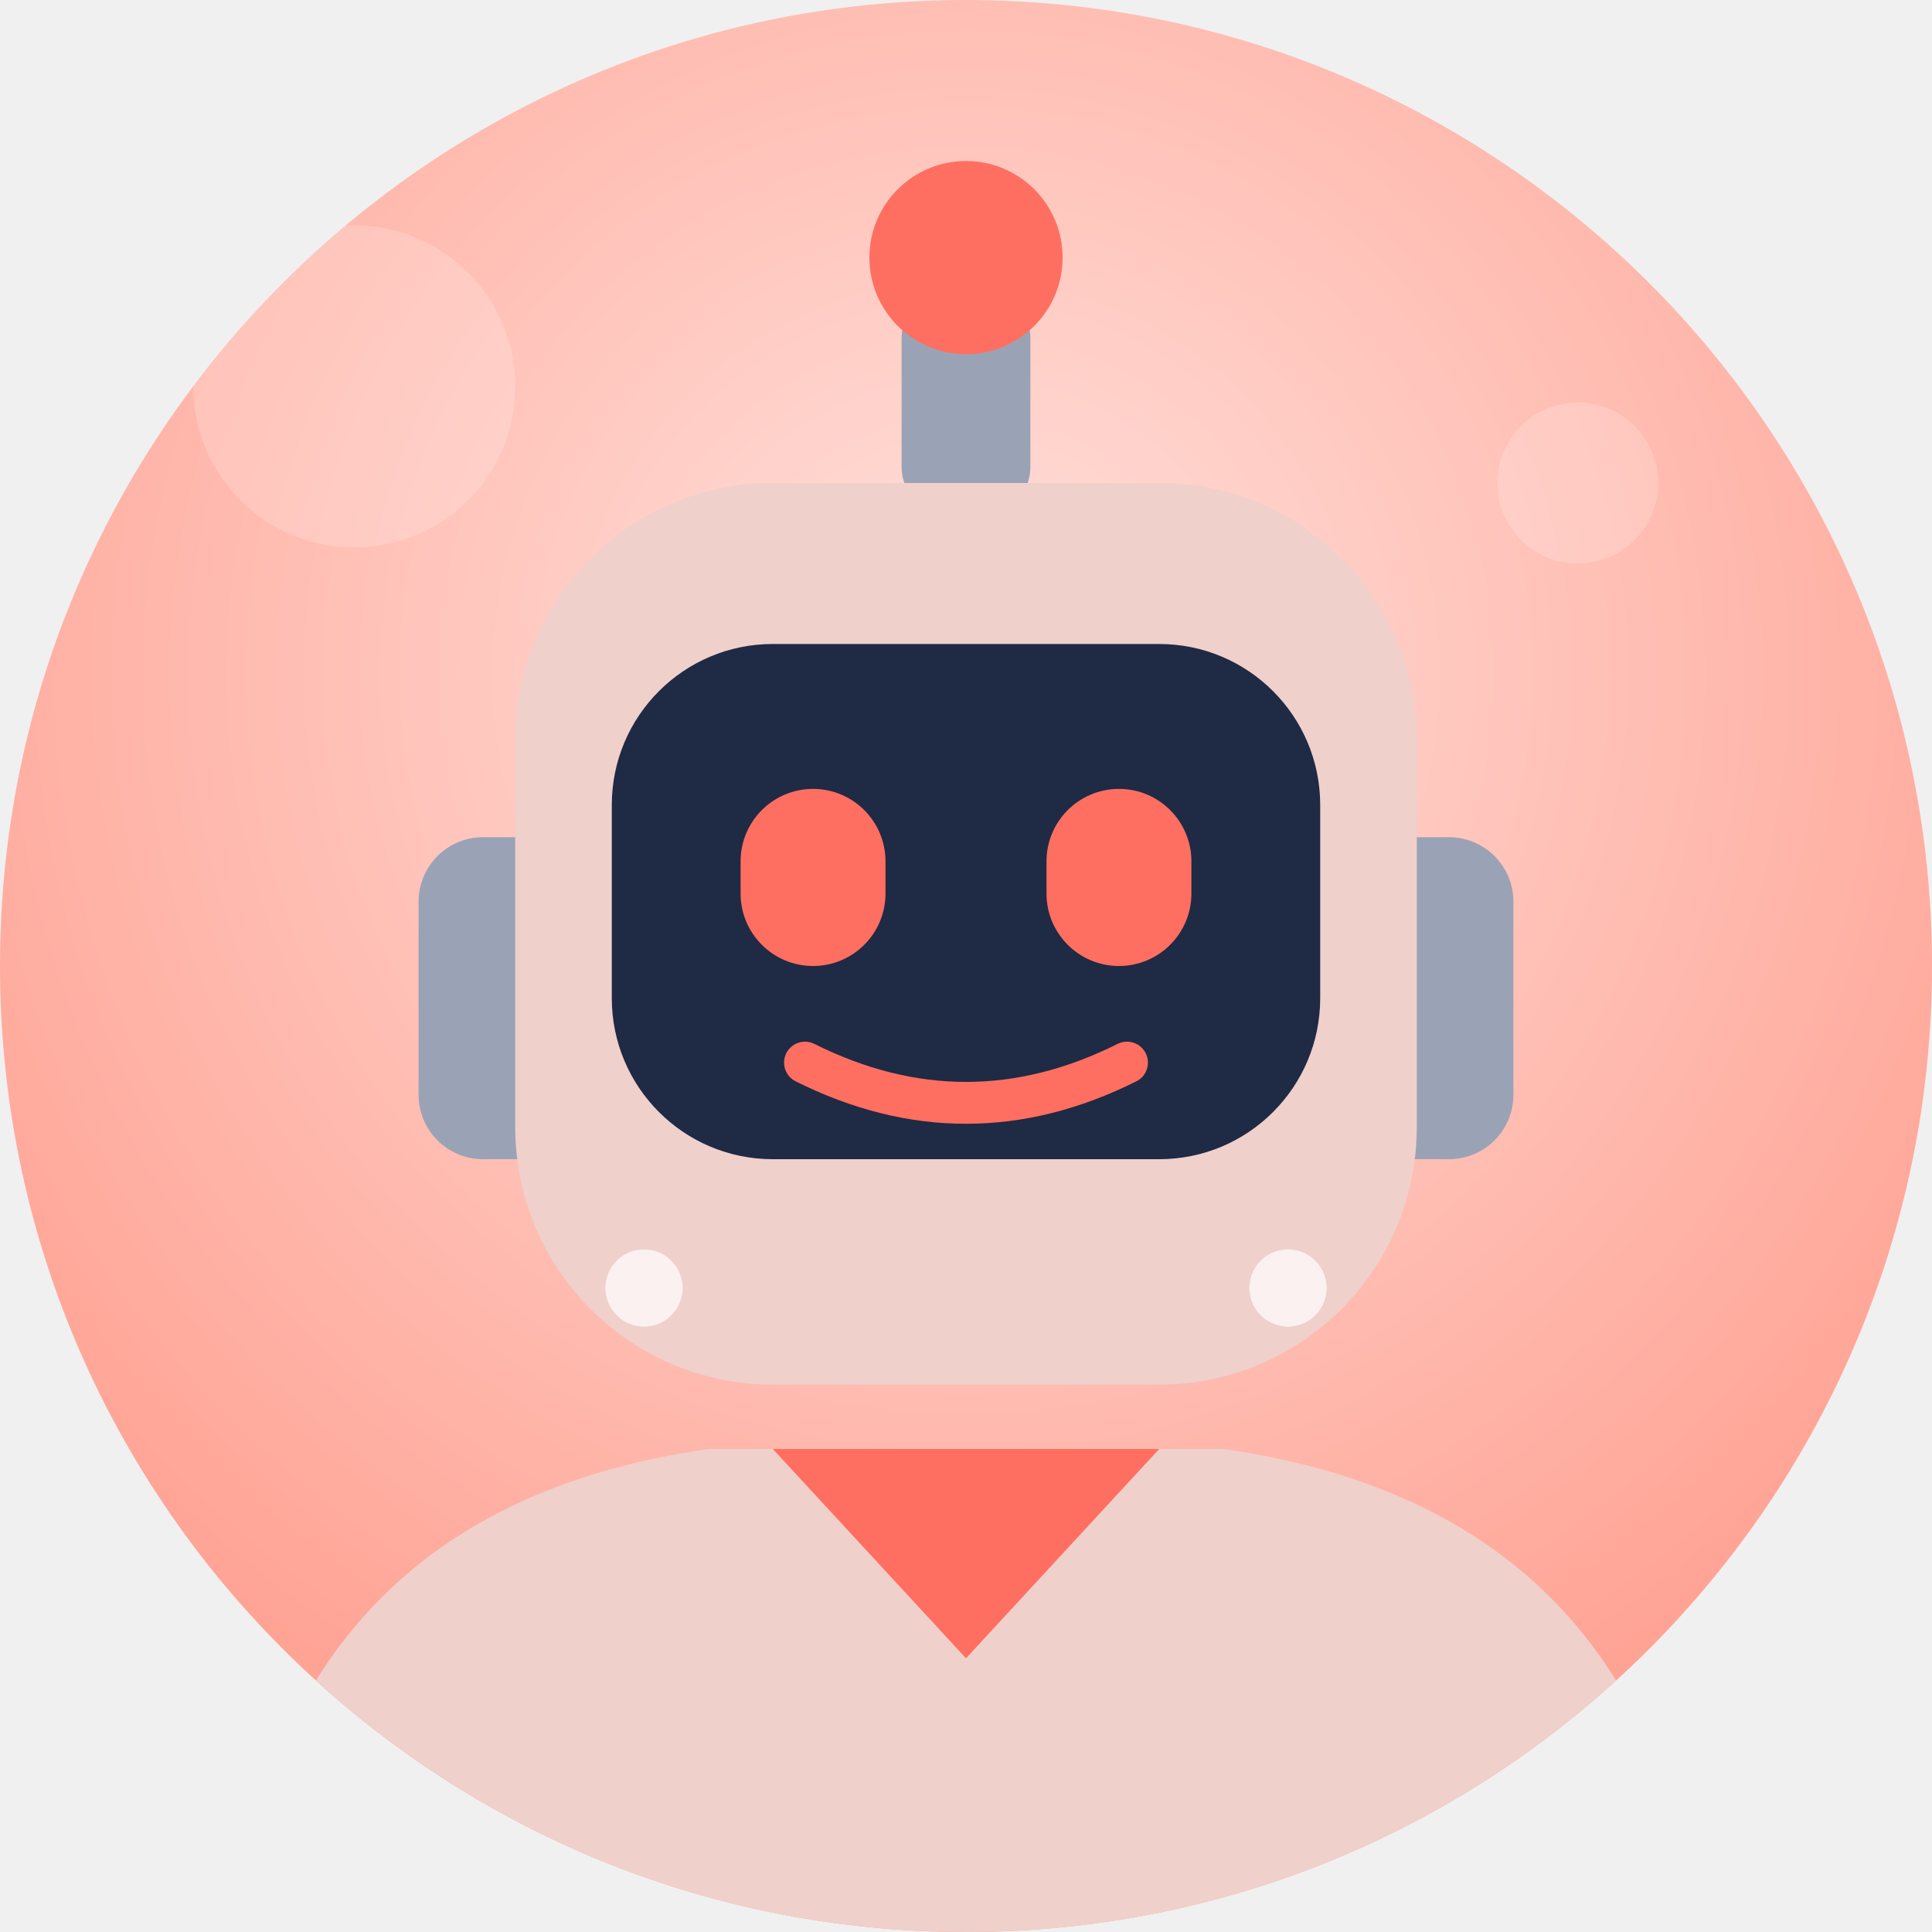
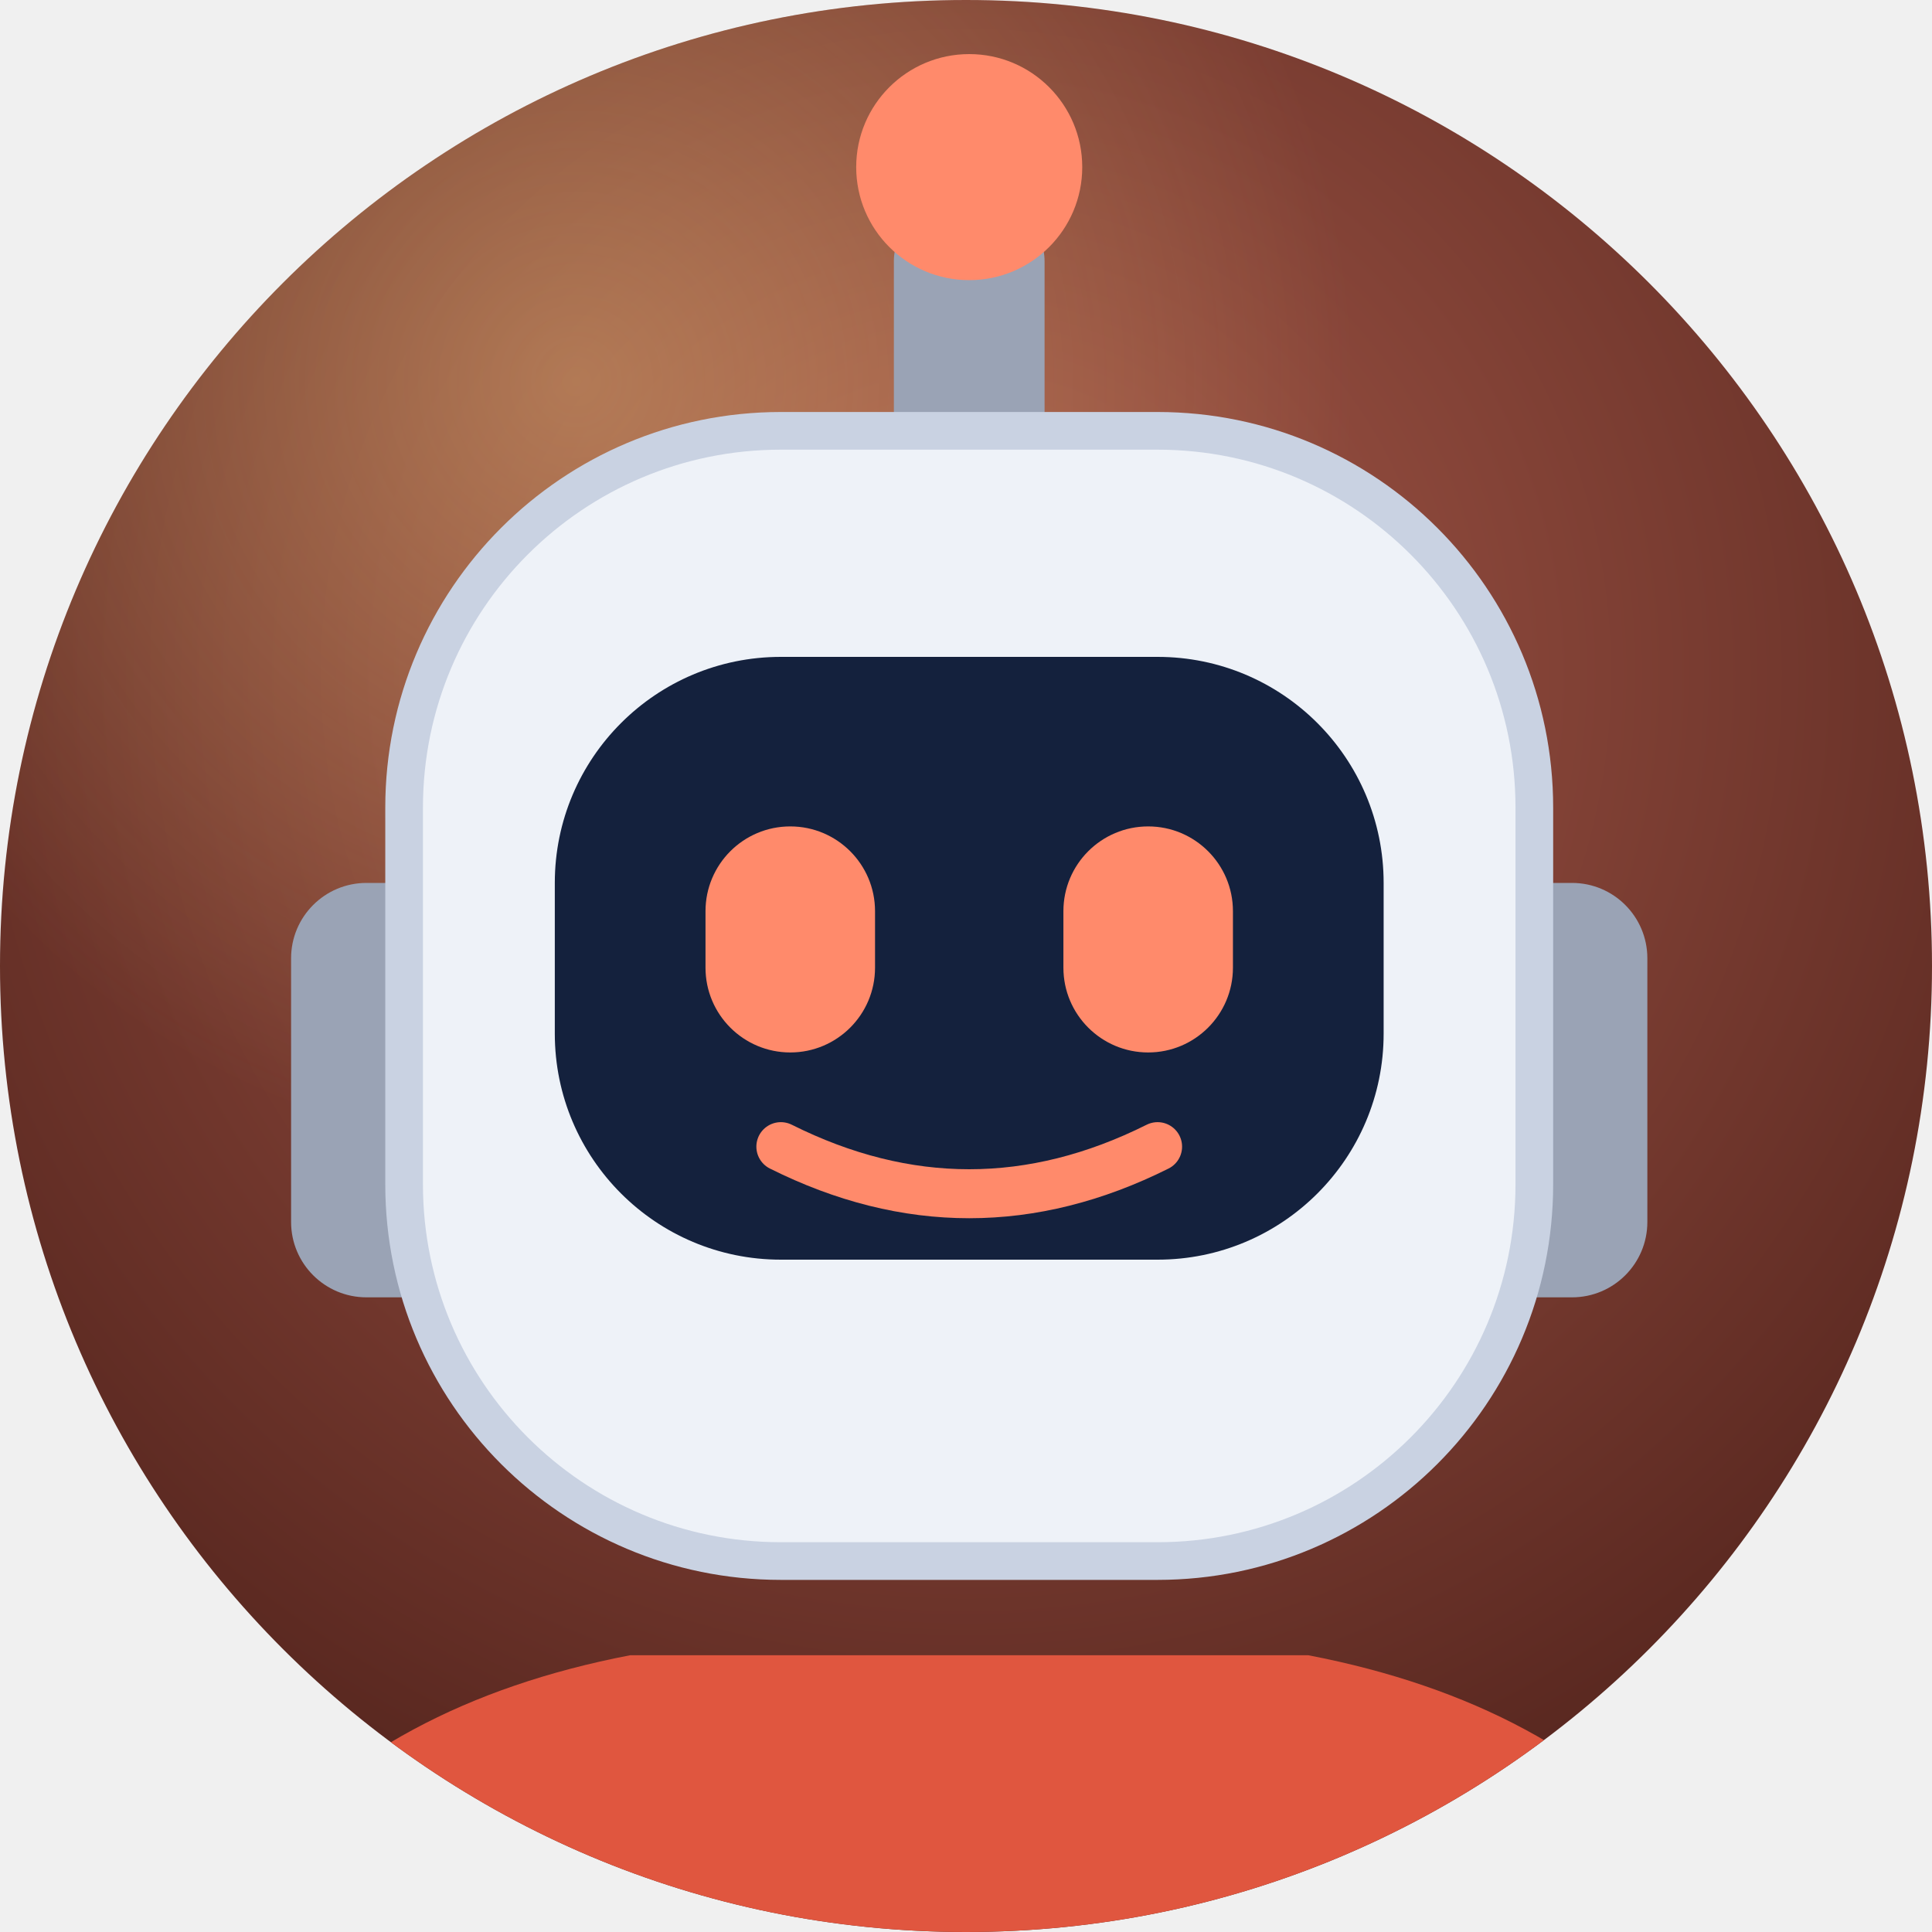
<svg xmlns="http://www.w3.org/2000/svg" viewBox="0 0 120 120">
  <defs>
-     <radialGradient id="g" cx="50%" cy="35%" r="70%">
-       <stop offset="0" stop-color="#ffe1dc" />
-       <stop offset="1" stop-color="#ff9a8a" />
+     <radialGradient id="bg" cx="50%" cy="35%" r="75%">
+       <stop offset="0" stop-color="#a85a4a" />
+       <stop offset="1" stop-color="#4a1e18" />
+     </radialGradient>
+     <radialGradient id="glow" cx="30%" cy="20%" r="40%">
+       <stop offset="0" stop-color="#ffd98a" stop-opacity=".35" />
+       <stop offset="1" stop-color="#ffd98a" stop-opacity="0" />
    </radialGradient>
    <clipPath id="c">
      <circle cx="60" cy="60" r="60" />
    </clipPath>
  </defs>
  <g clip-path="url(#c)">
-     <rect width="120" height="120" fill="url(#g)" />
-     <circle cx="22" cy="24" r="10" fill="#fff" opacity=".18" />
-     <circle cx="98" cy="30" r="5" fill="#fff" opacity=".18" />
-     <path d="M14 124 Q16 94 44 90 L76 90 Q104 94 106 124 Z" fill="#efd0cb" />
-     <path d="M48 90 L60 103 L72 90 Z" fill="#ff6f61" />
-     <rect x="56" y="18" width="8" height="14" rx="3" fill="#9aa3b5" />
-     <circle cx="60" cy="16" r="6" fill="#ff6f61" />
-     <rect x="26" y="52" width="10" height="20" rx="4" fill="#9aa3b5" />
-     <rect x="84" y="52" width="10" height="20" rx="4" fill="#9aa3b5" />
-     <rect x="32" y="30" width="56" height="56" rx="16" fill="#efd0cb" />
-     <rect x="38" y="40" width="44" height="32" rx="10" fill="#1f2a44" />
-     <g fill="#ff6f61">
-       <rect x="46" y="49" width="9" height="11" rx="4.5" />
-       <rect x="65" y="49" width="9" height="11" rx="4.5" />
+     <rect width="120" height="120" fill="url(#bg)" />
+     <rect width="120" height="120" fill="url(#glow)" />
+     <g transform="translate(-10 -6) scale(1.17)">
+       <path d="M14 126 Q16 98 42 93 L78 93 Q104 98 106 126 Z" fill="#e0563f" />
+       <rect x="56" y="16" width="8" height="14" rx="3" fill="#9aa3b5" />
+       <circle cx="60" cy="14" r="6" fill="#ff8a6b" />
+       <rect x="24" y="52" width="10" height="22" rx="4" fill="#9aa3b5" />
+       <rect x="86" y="52" width="10" height="22" rx="4" fill="#9aa3b5" />
+       <rect x="30" y="28" width="60" height="60" rx="20" fill="#eef2f8" />
+       <rect x="30" y="28" width="60" height="60" rx="20" fill="none" stroke="#c9d2e2" stroke-width="2" />
+       <rect x="38" y="40" width="44" height="32" rx="12" fill="#14213d" />
+       <g fill="#ff8a6b">
+         <rect x="46" y="49" width="9" height="12" rx="4.5" />
+         <rect x="65" y="49" width="9" height="12" rx="4.5" />
+       </g>
+       <path d="M50 66 Q60 71 70 66" fill="none" stroke="#ff8a6b" stroke-width="2.6" stroke-linecap="round" />
    </g>
-     <path d="M50 66 Q60 71 70 66" fill="none" stroke="#ff6f61" stroke-width="2.6" stroke-linecap="round" />
-     <circle cx="40" cy="80" r="2.4" fill="#fff" opacity=".7" />
-     <circle cx="80" cy="80" r="2.4" fill="#fff" opacity=".7" />
  </g>
</svg>
